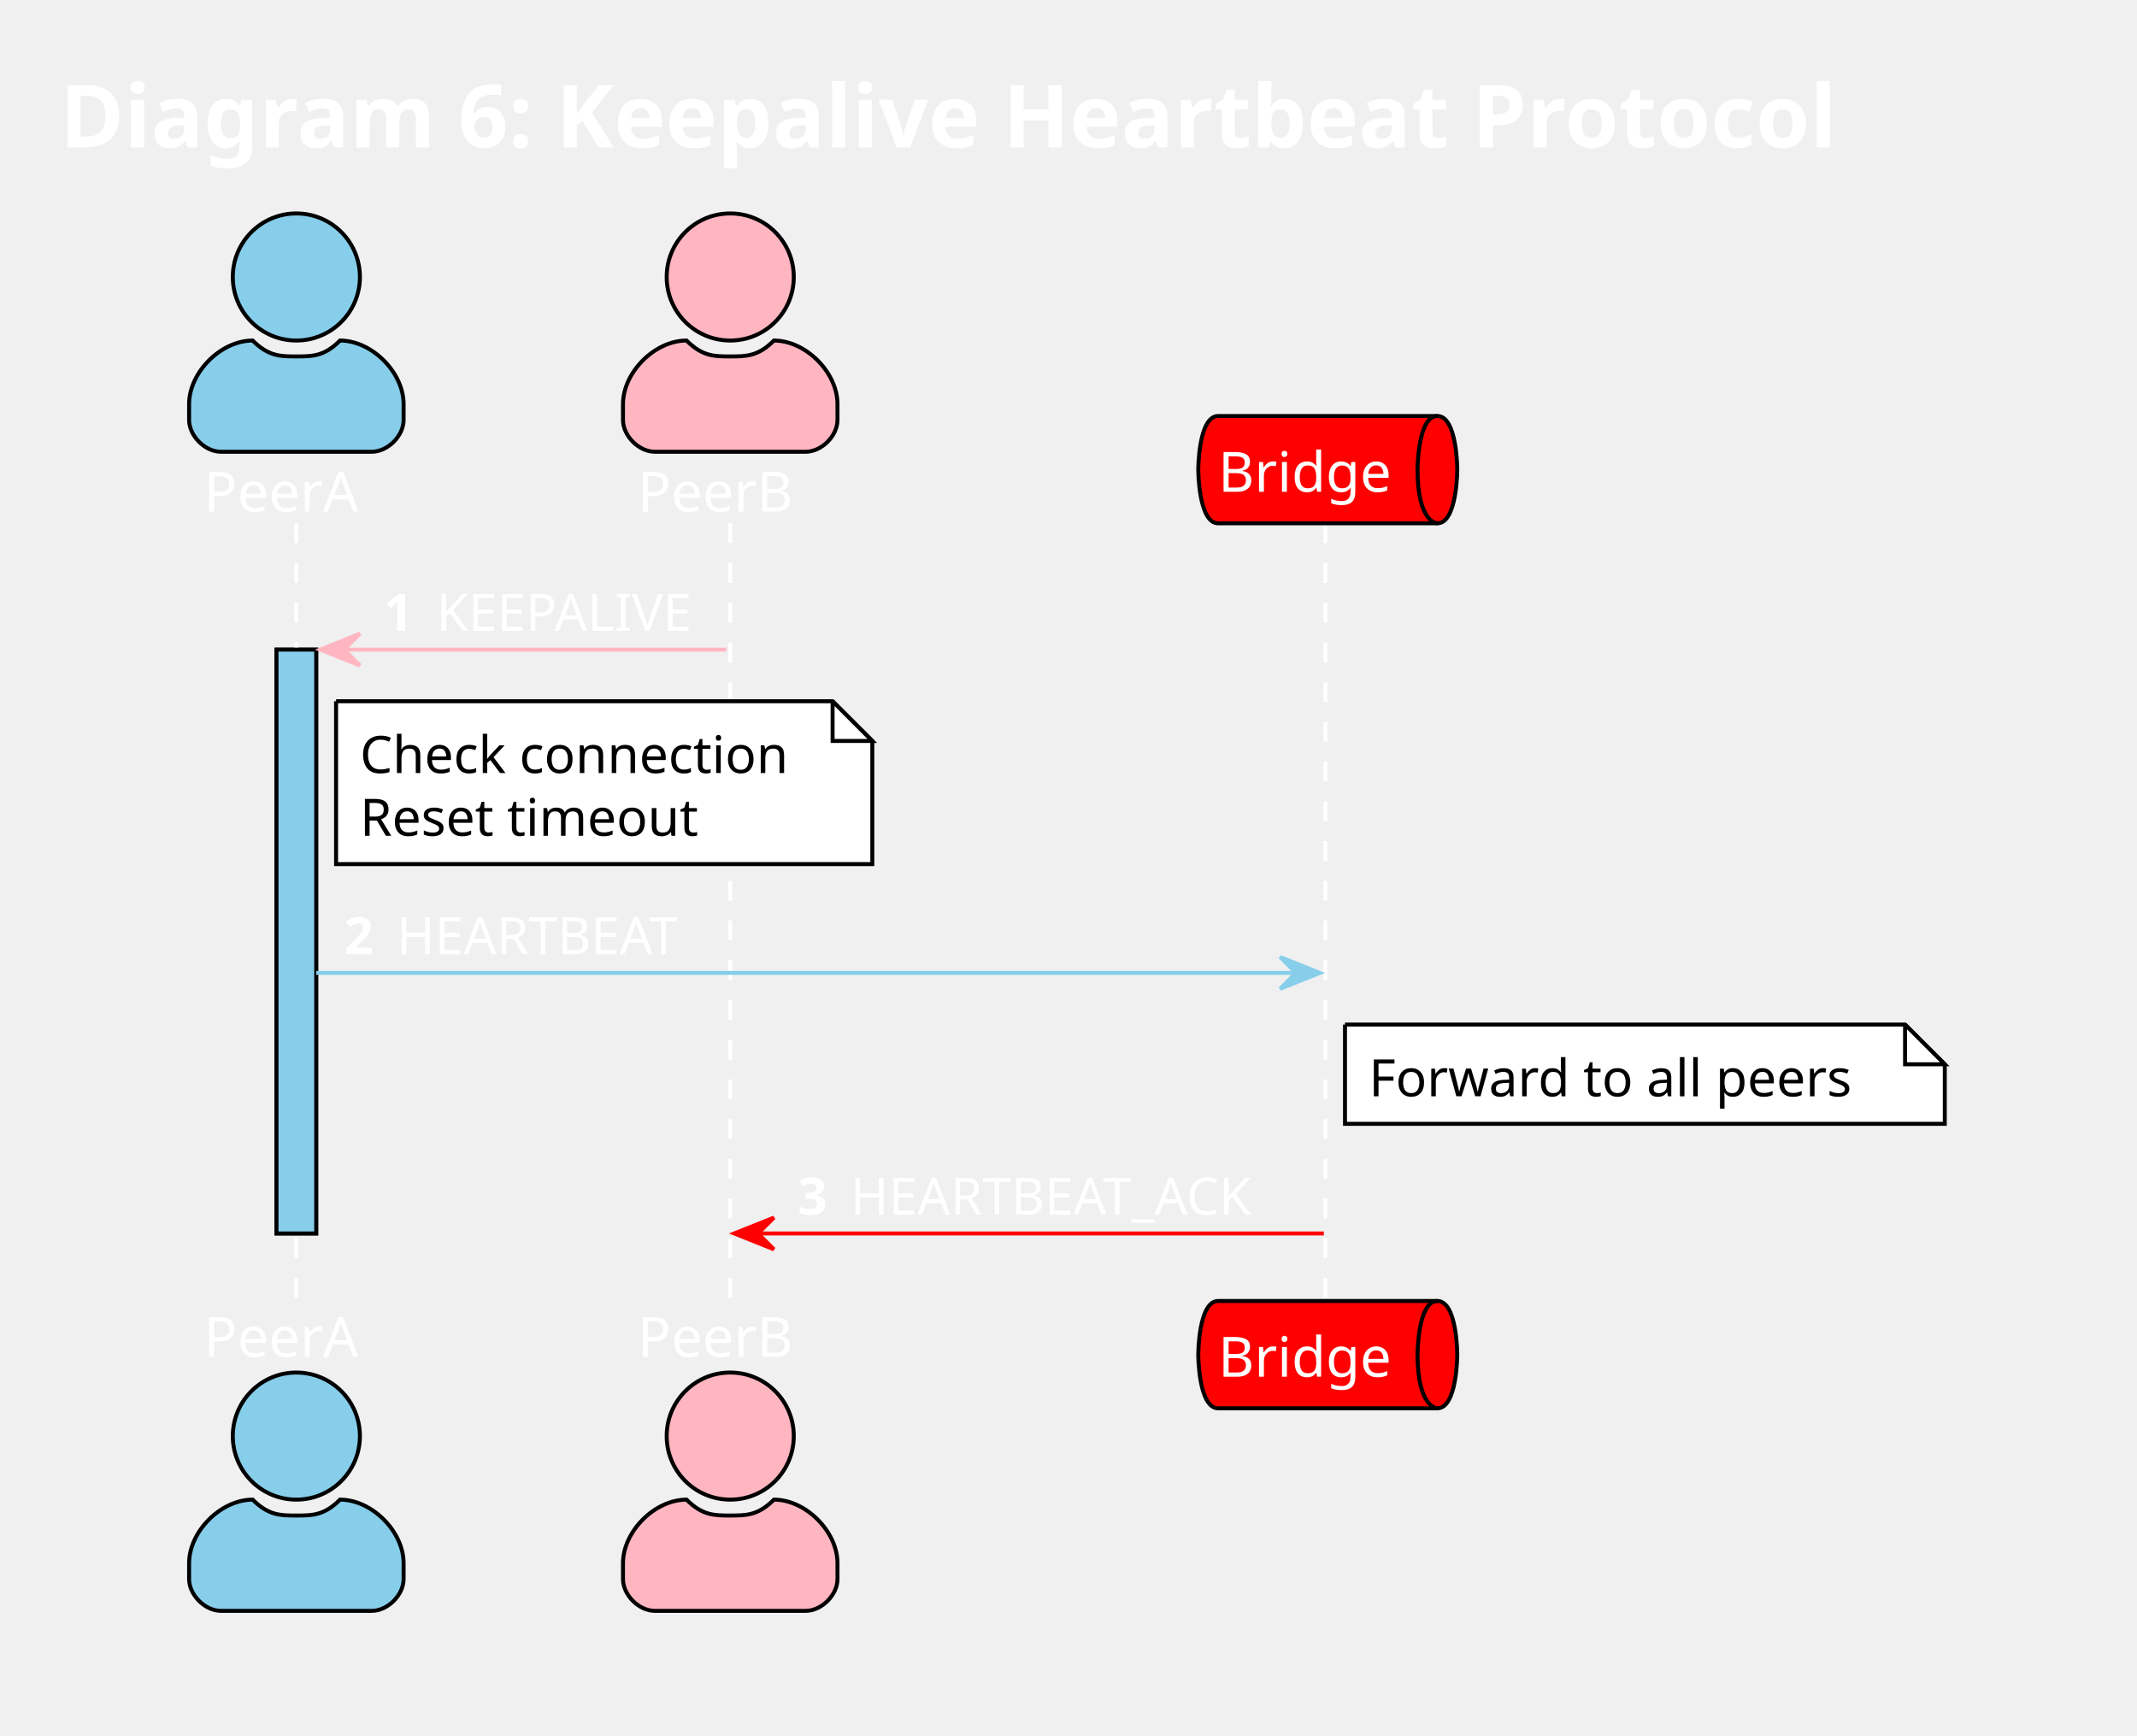
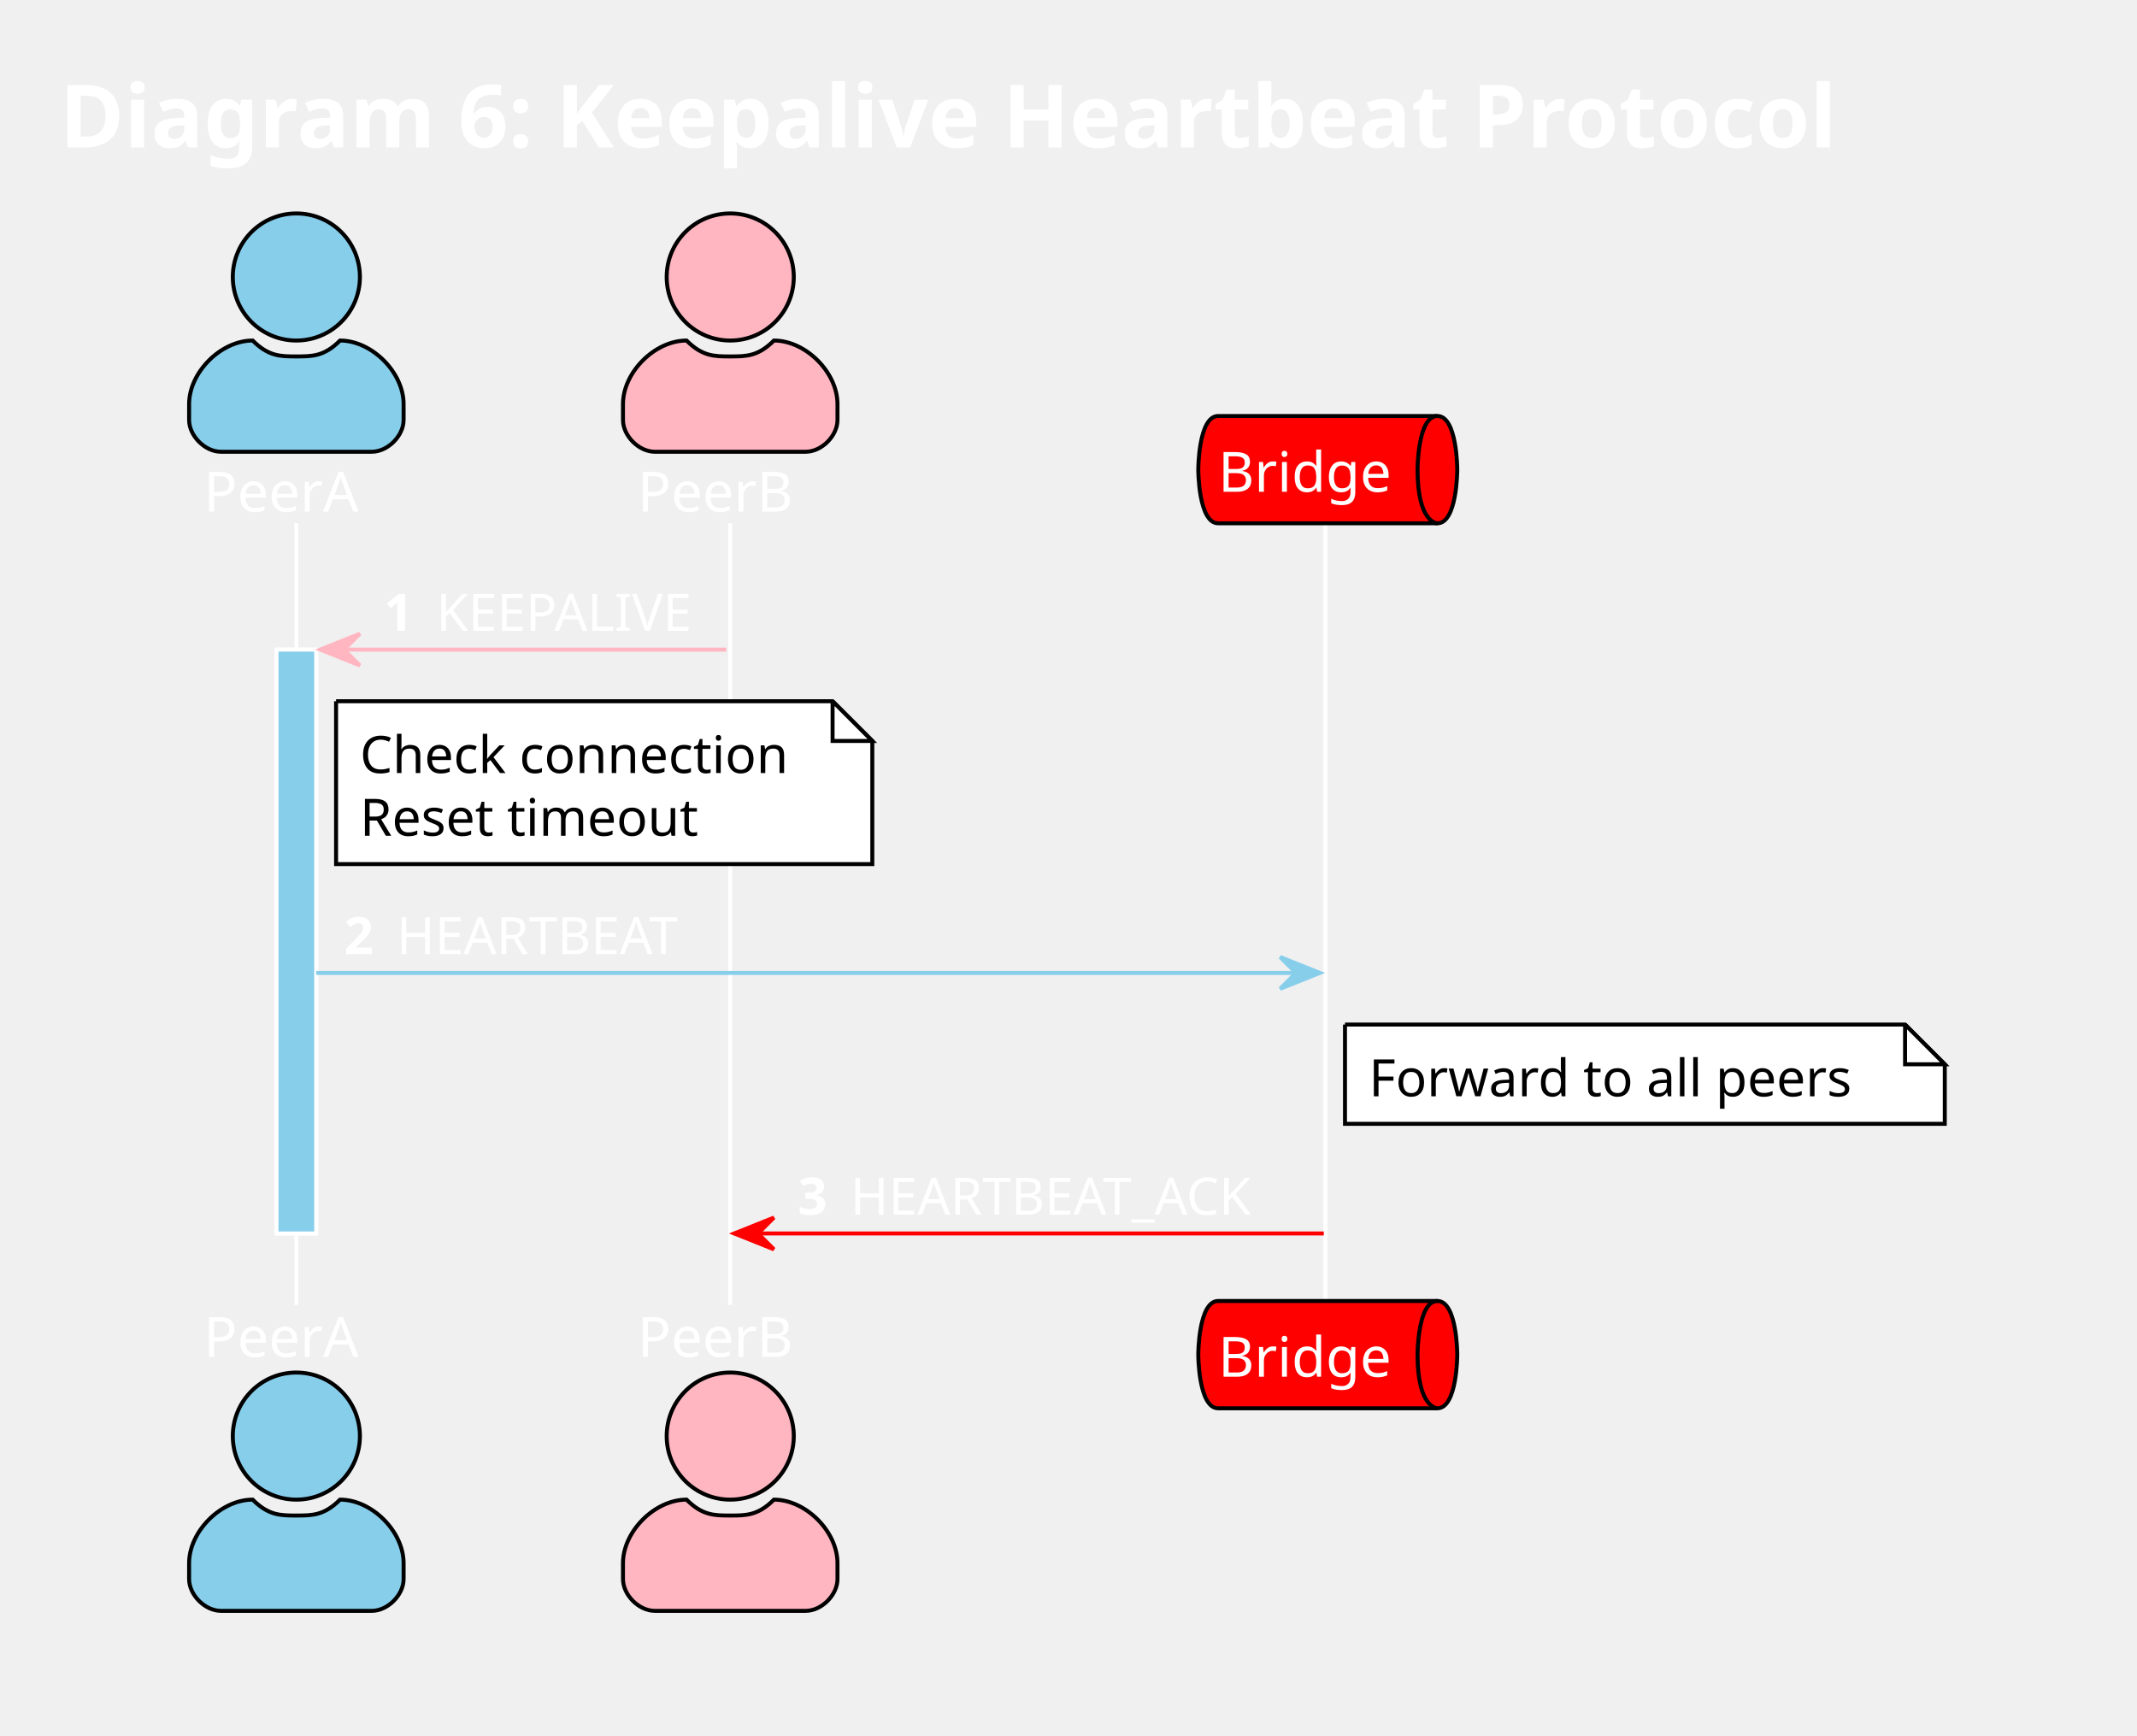
<svg xmlns="http://www.w3.org/2000/svg" contentStyleType="text/css" data-diagram-type="SEQUENCE" height="437px" preserveAspectRatio="none" style="width:538px;height:437px;background:#000000;" version="1.1" viewBox="0 0 538 437" width="538px" zoomAndPan="magnify">
  <defs />
  <g>
    <text fill="#FFFFFF" font-family="Verdana" font-size="22" font-weight="bold" lengthAdjust="spacing" textLength="505.796" x="15" y="37.118">Diagram 6: Keepalive Heartbeat Protocol</text>
    <g>
-       <rect fill="#87CEEB" height="146.997" style="stroke:#000000;stroke-width:1;" width="10" x="69.609" y="163.551" />
+       <rect fill="#87CEEB" height="146.997" style="stroke:#FFFFFF;stroke-width:1;" width="10" x="69.609" y="163.551" />
    </g>
    <g>
      <rect fill="#000000" fill-opacity="0" height="196.796" width="8" x="70.609" y="131.752" />
-       <line style="stroke:#FFFFFF;stroke-width:1;stroke-dasharray:5,5;" x1="74.609" x2="74.609" y1="131.752" y2="328.548" />
+       <line style="stroke:#FFFFFF;stroke-width:1;" x1="74.609" x2="74.609" y1="131.752" y2="328.548" />
    </g>
    <g>
      <rect fill="#000000" fill-opacity="0" height="196.796" width="8" x="179.84" y="131.752" />
-       <line style="stroke:#FFFFFF;stroke-width:1;stroke-dasharray:5,5;" x1="183.84" x2="183.84" y1="131.752" y2="328.548" />
+       <line style="stroke:#FFFFFF;stroke-width:1;" x1="183.84" x2="183.84" y1="131.752" y2="328.548" />
    </g>
    <g>
      <rect fill="#000000" fill-opacity="0" height="196.796" width="8" x="330.274" y="131.752" />
-       <line style="stroke:#FFFFFF;stroke-width:1;stroke-dasharray:5,5;" x1="333.674" x2="333.674" y1="131.752" y2="328.548" />
+       <line style="stroke:#FFFFFF;stroke-width:1;" x1="333.674" x2="333.674" y1="131.752" y2="328.548" />
    </g>
    <g class="participant participant-head" data-participant="PA">
      <text fill="#FFFFFF" font-family="Verdana" font-size="14" lengthAdjust="spacing" textLength="40.667" x="51.276" y="128.812">PeerA</text>
      <ellipse cx="74.609" cy="69.737" fill="#87CEEB" rx="16" ry="16" style="stroke:#000000;stroke-width:1;" />
      <path d="M74.609,89.737 C78.609,89.737 81.609,89.737 85.609,85.737 C93.609,85.737 101.609,93.737 101.609,101.737 L101.609,105.737 C101.609,109.737 97.609,113.737 93.609,113.737 L55.609,113.737 C51.609,113.737 47.609,109.737 47.609,105.737 L47.609,101.737 C47.609,93.737 55.609,85.737 63.609,85.737 C67.609,89.737 70.609,89.737 74.609,89.737" fill="#87CEEB" style="stroke:#000000;stroke-width:1;" />
    </g>
    <g class="participant participant-tail" data-participant="PA">
      <text fill="#FFFFFF" font-family="Verdana" font-size="14" lengthAdjust="spacing" textLength="40.667" x="51.276" y="341.623">PeerA</text>
      <ellipse cx="74.609" cy="361.562" fill="#87CEEB" rx="16" ry="16" style="stroke:#000000;stroke-width:1;" />
      <path d="M74.609,381.562 C78.609,381.562 81.609,381.562 85.609,377.562 C93.609,377.562 101.609,385.562 101.609,393.562 L101.609,397.562 C101.609,401.562 97.609,405.562 93.609,405.562 L55.609,405.562 C51.609,405.562 47.609,401.562 47.609,397.562 L47.609,393.562 C47.609,385.562 55.609,377.562 63.609,377.562 C67.609,381.562 70.609,381.562 74.609,381.562" fill="#87CEEB" style="stroke:#000000;stroke-width:1;" />
    </g>
    <g class="participant participant-head" data-participant="PB">
      <text fill="#FFFFFF" font-family="Verdana" font-size="14" lengthAdjust="spacing" textLength="40.694" x="160.493" y="128.812">PeerB</text>
      <ellipse cx="183.84" cy="69.737" fill="#FFB6C1" rx="16" ry="16" style="stroke:#000000;stroke-width:1;" />
      <path d="M183.84,89.737 C187.84,89.737 190.84,89.737 194.84,85.737 C202.84,85.737 210.84,93.737 210.84,101.737 L210.84,105.737 C210.84,109.737 206.84,113.737 202.84,113.737 L164.84,113.737 C160.84,113.737 156.84,109.737 156.84,105.737 L156.84,101.737 C156.84,93.737 164.84,85.737 172.84,85.737 C176.84,89.737 179.84,89.737 183.84,89.737" fill="#FFB6C1" style="stroke:#000000;stroke-width:1;" />
    </g>
    <g class="participant participant-tail" data-participant="PB">
      <text fill="#FFFFFF" font-family="Verdana" font-size="14" lengthAdjust="spacing" textLength="40.694" x="160.493" y="341.623">PeerB</text>
      <ellipse cx="183.84" cy="361.562" fill="#FFB6C1" rx="16" ry="16" style="stroke:#000000;stroke-width:1;" />
      <path d="M183.84,381.562 C187.84,381.562 190.84,381.562 194.84,377.562 C202.84,377.562 210.84,385.562 210.84,393.562 L210.84,397.562 C210.84,401.562 206.84,405.562 202.84,405.562 L164.84,405.562 C160.84,405.562 156.84,401.562 156.84,397.562 L156.84,393.562 C156.84,385.562 164.84,377.562 172.84,377.562 C176.84,381.562 179.84,381.562 183.84,381.562" fill="#FFB6C1" style="stroke:#000000;stroke-width:1;" />
    </g>
    <g class="participant participant-head" data-participant="BR">
      <path d="M306.674,104.737 L361.873,104.737 C366.873,104.737 366.873,118.245 366.873,118.245 C366.873,118.245 366.873,131.752 361.873,131.752 L306.674,131.752 C301.674,131.752 301.674,118.245 301.674,118.245 C301.674,118.245 301.674,104.737 306.674,104.737" fill="#FF0000" style="stroke:#000000;stroke-width:1;" />
      <path d="M361.873,104.737 C356.873,104.737 356.873,118.245 356.873,118.245 C356.873,131.752 361.873,131.752 361.873,131.752" fill="none" style="stroke:#000000;stroke-width:1;" />
      <text fill="#FFFFFF" font-family="Verdana" font-size="14" lengthAdjust="spacing" textLength="45.199" x="306.674" y="123.812">Bridge</text>
    </g>
    <g class="participant participant-tail" data-participant="BR">
      <path d="M306.674,327.548 L361.873,327.548 C366.873,327.548 366.873,341.055 366.873,341.055 C366.873,341.055 366.873,354.562 361.873,354.562 L306.674,354.562 C301.674,354.562 301.674,341.055 301.674,341.055 C301.674,341.055 301.674,327.548 306.674,327.548" fill="#FF0000" style="stroke:#000000;stroke-width:1;" />
      <path d="M361.873,327.548 C356.873,327.548 356.873,341.055 356.873,341.055 C356.873,354.562 361.873,354.562 361.873,354.562" fill="none" style="stroke:#000000;stroke-width:1;" />
      <text fill="#FFFFFF" font-family="Verdana" font-size="14" lengthAdjust="spacing" textLength="45.199" x="306.674" y="346.623">Bridge</text>
    </g>
    <g>
-       <rect fill="#87CEEB" height="146.997" style="stroke:#000000;stroke-width:1;" width="10" x="69.609" y="163.551" />
+       <rect fill="#87CEEB" height="146.997" style="stroke:#FFFFFF;stroke-width:1;" width="10" x="69.609" y="163.551" />
    </g>
    <g class="message" data-participant-1="PB" data-participant-2="PA">
      <polygon fill="#FFB6C1" points="90.609,159.551,80.609,163.551,90.609,167.551,86.609,163.551" style="stroke:#FFB6C1;stroke-width:1;" />
      <line style="stroke:#FFB6C1;stroke-width:1;" x1="84.609" x2="182.84" y1="163.551" y2="163.551" />
      <text fill="#FFFFFF" font-family="Verdana" font-size="13" font-weight="bold" lengthAdjust="spacing" textLength="9.242" x="96.609" y="158.822">1</text>
      <text fill="#FFFFFF" font-family="Verdana" font-size="13" lengthAdjust="spacing" textLength="71.989" x="109.851" y="158.822">KEEPALIVE</text>
    </g>
    <path d="M84.609,176.551 L84.609,217.551 L219.609,217.551 L219.609,186.551 L209.609,176.551 L84.609,176.551" fill="#FFFFFF" style="stroke:#000000;stroke-width:1;" />
    <path d="M209.609,176.551 L209.609,186.551 L219.609,186.551 L209.609,176.551" fill="#FFFFFF" style="stroke:#000000;stroke-width:1;" />
    <text fill="#000000" font-family="Verdana" font-size="13" lengthAdjust="spacing" textLength="114.524" x="90.609" y="194.621">Check connection</text>
    <text fill="#000000" font-family="Verdana" font-size="13" lengthAdjust="spacing" textLength="91.311" x="90.609" y="210.42">Reset timeout</text>
    <g class="message" data-participant-1="PA" data-participant-2="BR">
      <polygon fill="#87CEEB" points="322.274,240.949,332.274,244.949,322.274,248.949,326.274,244.949" style="stroke:#87CEEB;stroke-width:1;" />
      <line style="stroke:#87CEEB;stroke-width:1;" x1="79.609" x2="328.274" y1="244.949" y2="244.949" />
      <text fill="#FFFFFF" font-family="Verdana" font-size="13" font-weight="bold" lengthAdjust="spacing" textLength="9.242" x="86.609" y="240.22">2</text>
      <text fill="#FFFFFF" font-family="Verdana" font-size="13" lengthAdjust="spacing" textLength="77.956" x="99.851" y="240.22">HEARTBEAT</text>
    </g>
    <path d="M338.609,257.949 L338.609,282.949 L489.609,282.949 L489.609,267.949 L479.609,257.949 L338.609,257.949" fill="#FFFFFF" style="stroke:#000000;stroke-width:1;" />
    <path d="M479.609,257.949 L479.609,267.949 L489.609,267.949 L479.609,257.949" fill="#FFFFFF" style="stroke:#000000;stroke-width:1;" />
    <text fill="#000000" font-family="Verdana" font-size="13" lengthAdjust="spacing" textLength="130.578" x="344.609" y="276.019">Forward to all peers</text>
    <g class="message" data-participant-1="BR" data-participant-2="PB">
      <polygon fill="#FF0000" points="194.84,306.548,184.84,310.548,194.84,314.548,190.84,310.548" style="stroke:#FF0000;stroke-width:1;" />
      <line style="stroke:#FF0000;stroke-width:1;" x1="188.84" x2="333.274" y1="310.548" y2="310.548" />
      <text fill="#FFFFFF" font-family="Verdana" font-size="13" font-weight="bold" lengthAdjust="spacing" textLength="9.242" x="200.84" y="305.818">3</text>
      <text fill="#FFFFFF" font-family="Verdana" font-size="13" lengthAdjust="spacing" textLength="113.191" x="214.082" y="305.818">HEARTBEAT_ACK</text>
    </g>
    <text fill="#FFFFFF" font-family="Verdana" font-size="10" lengthAdjust="spacing" textLength="3.516" x="266.14" y="422.616"> </text>
  </g>
</svg>
